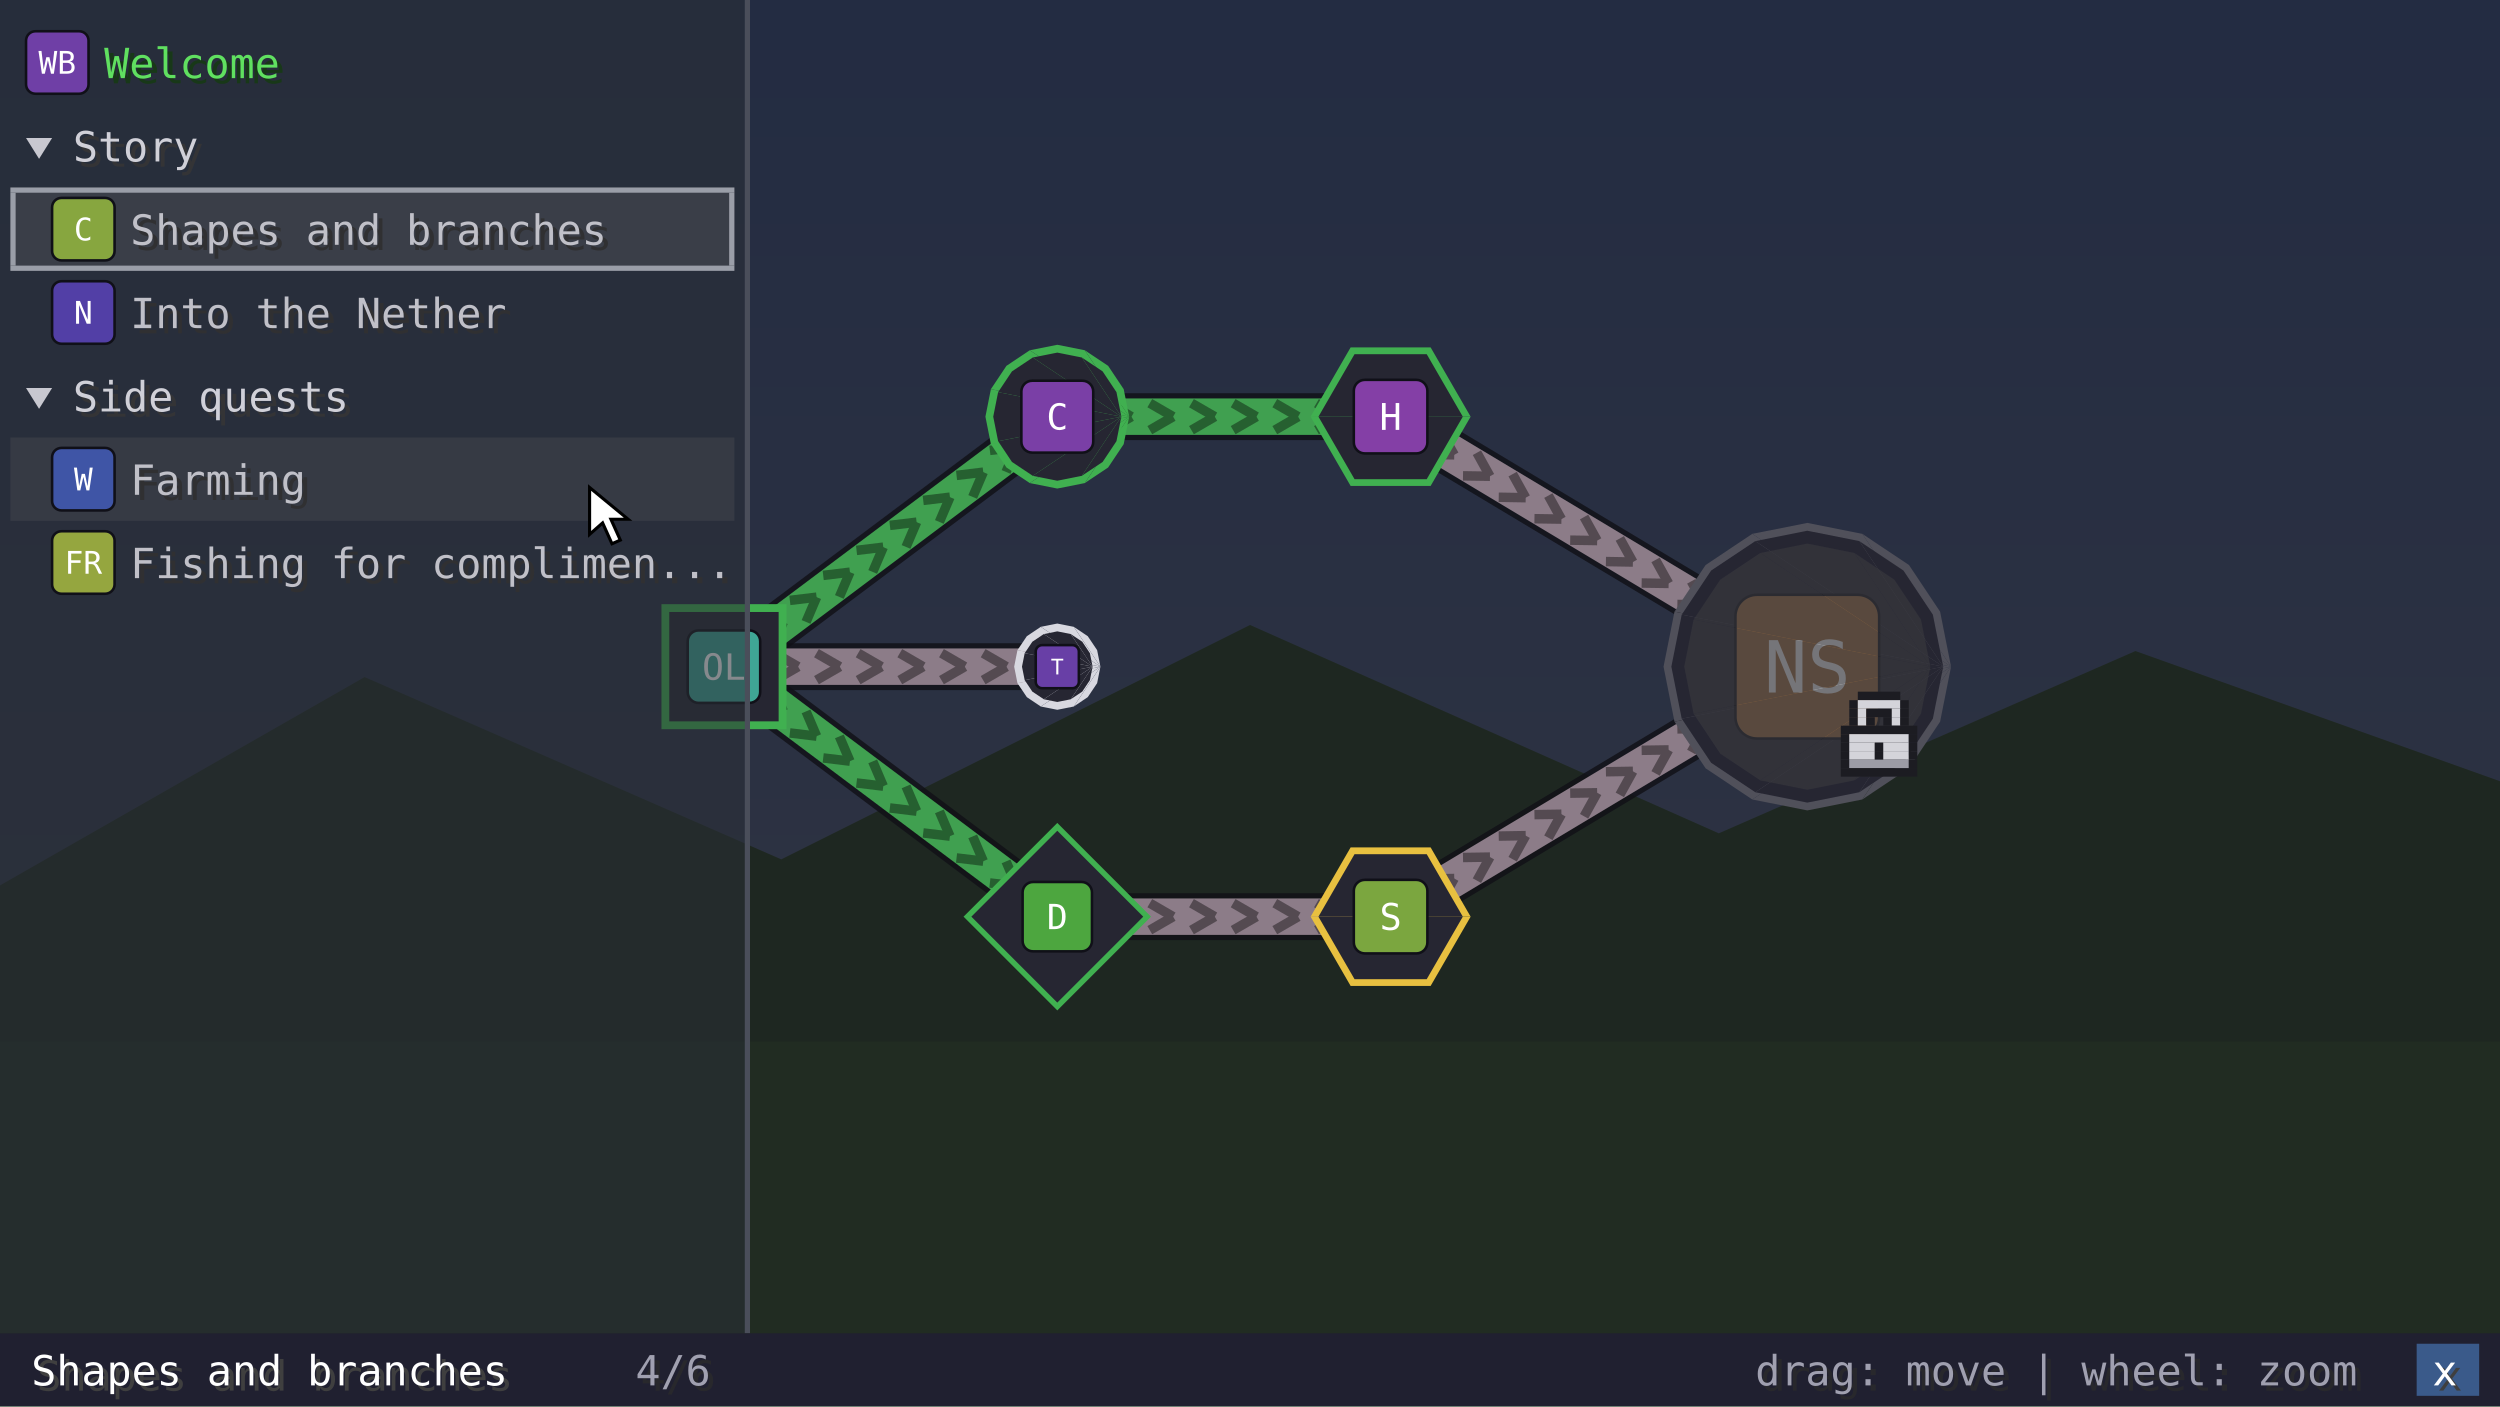
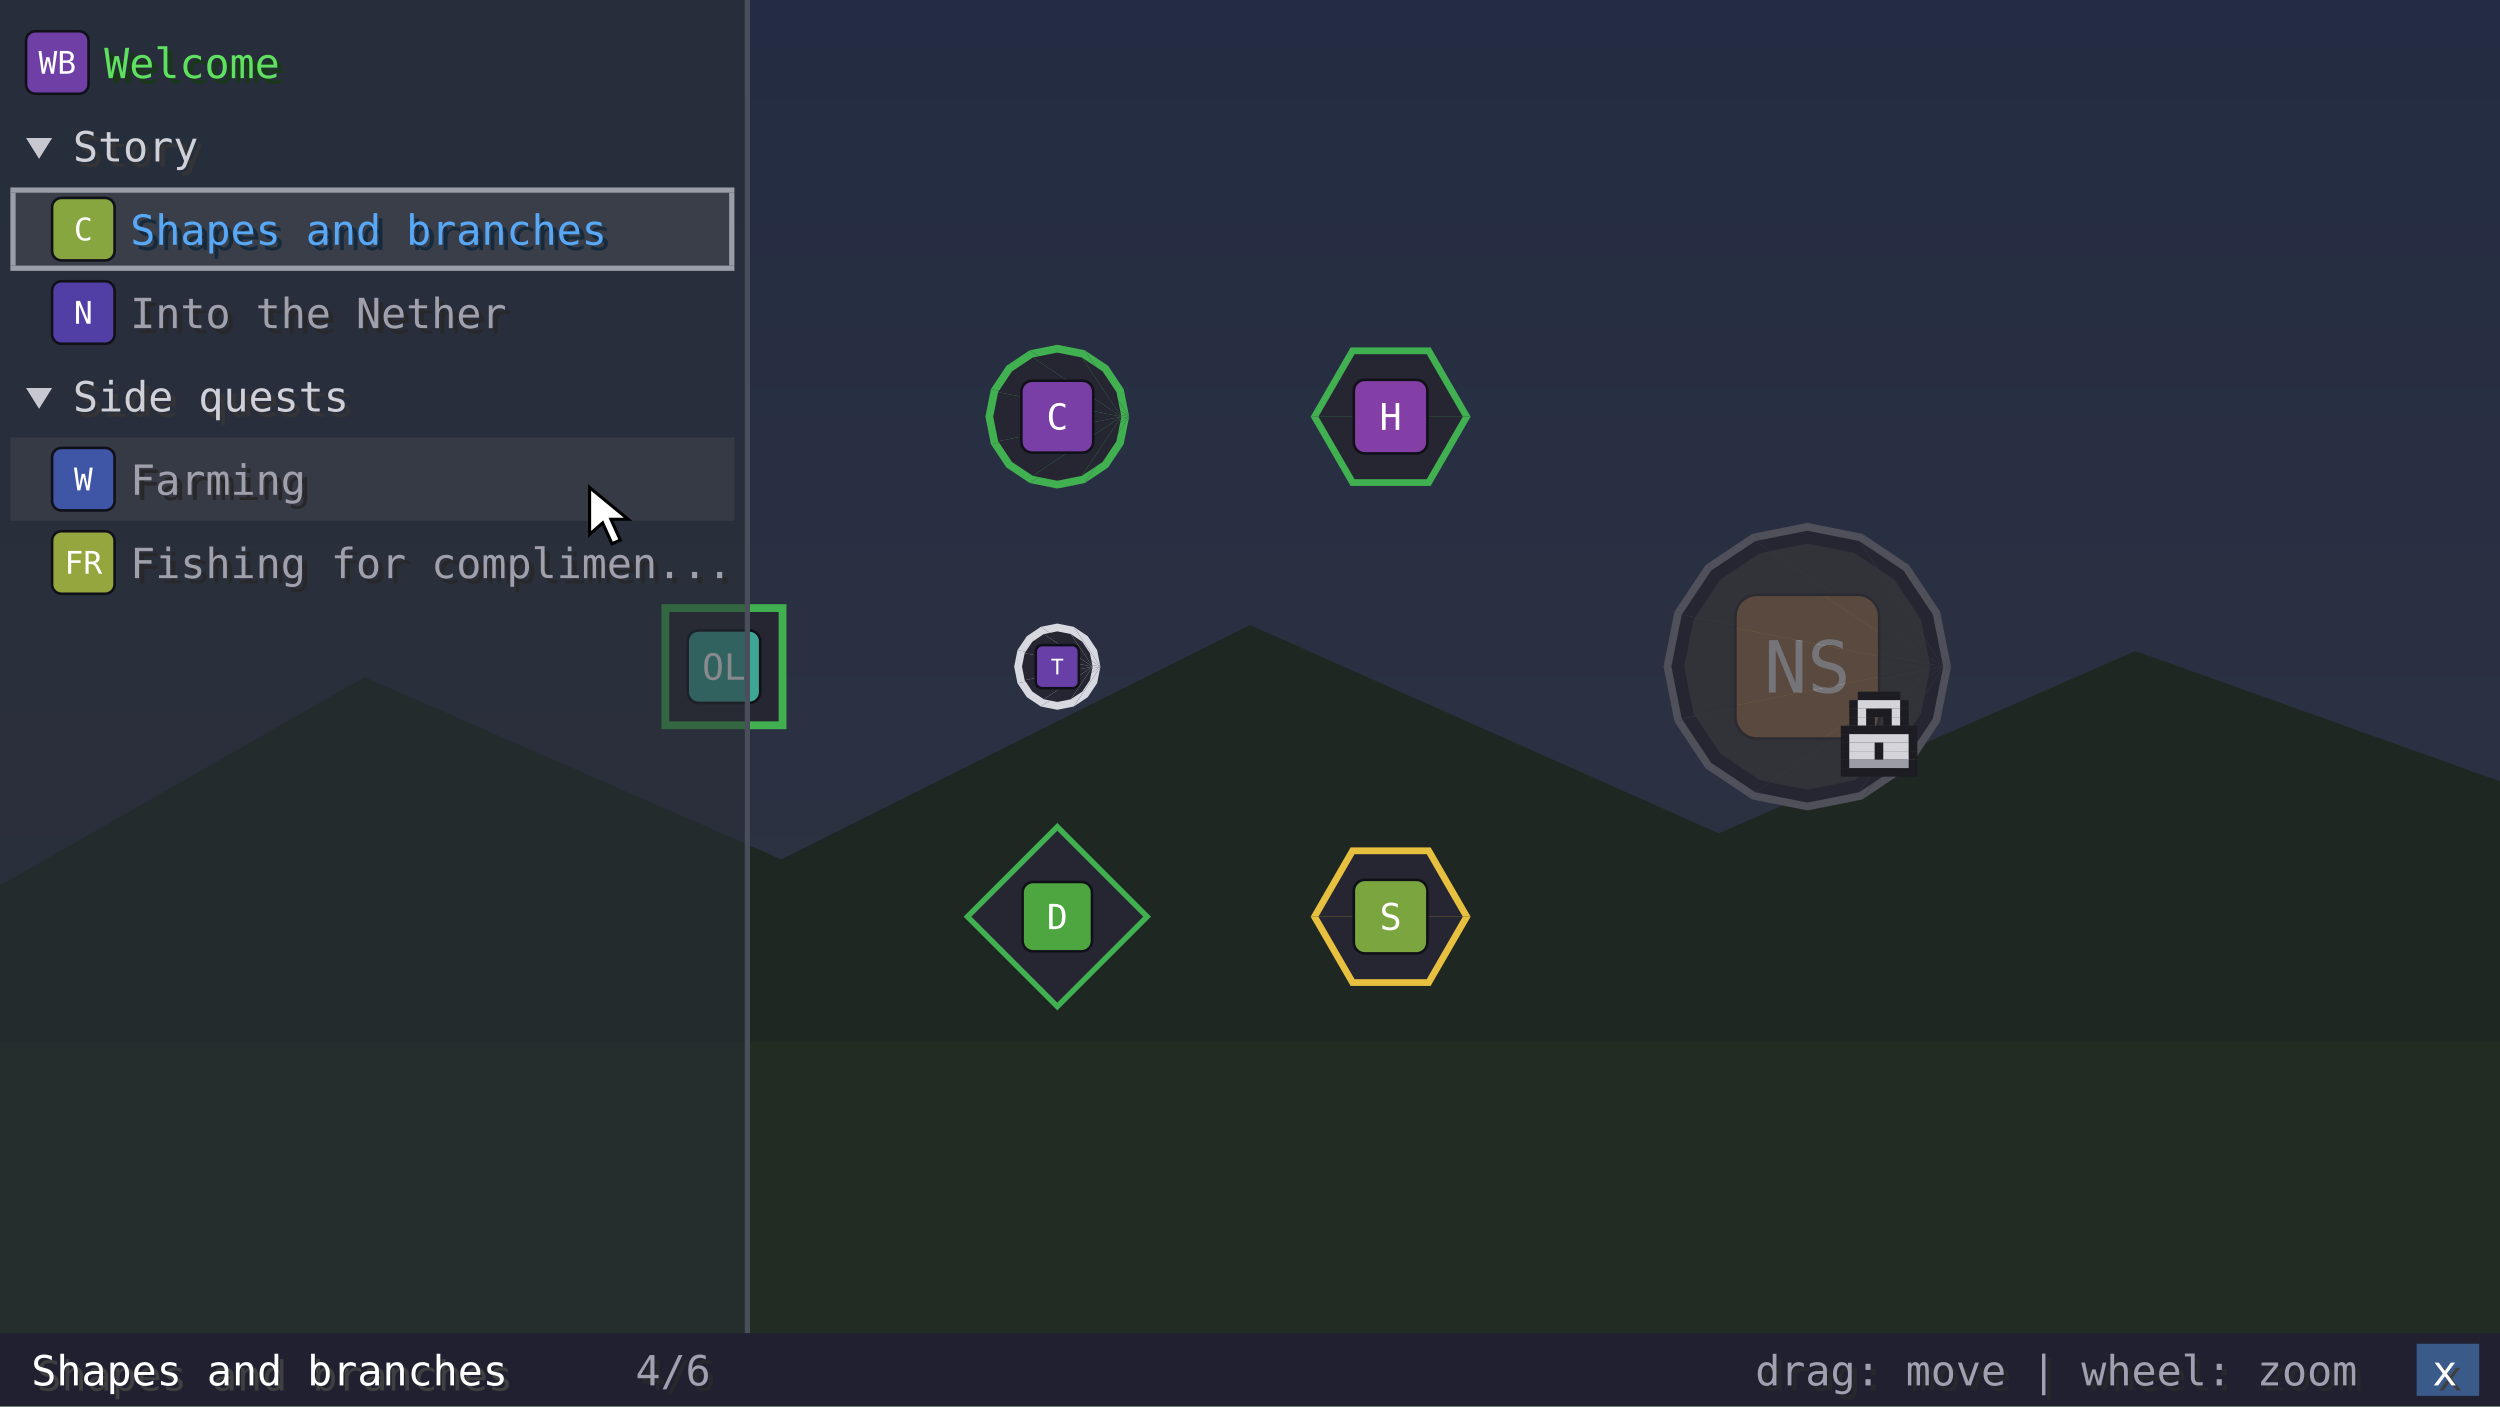
<svg xmlns="http://www.w3.org/2000/svg" viewBox="0 0 480 270" width="960" height="540" font-family="Consolas, 'DejaVu Sans Mono', monospace">
  <defs>
    <linearGradient id="sky" x1="0" y1="0" x2="0" y2="1">
      <stop offset="0" stop-color="#78a7ff" />
      <stop offset="1" stop-color="#c8dcff" />
    </linearGradient>
  </defs>
  <rect width="480" height="270" fill="url(#sky)" />
  <path d="M0 170 L70 130 L150 165 L240 120 L330 160 L410 125 L480 150 L480 270 L0 270 Z" fill="#5d8f4a" />
  <rect y="200" width="480" height="70" fill="#6aa84f" />
  <rect x="0.00" y="0.00" width="480.00" height="270.00" fill="#101018" fill-opacity="0.816" />
-   <polygon points="141.70,131.60 205.70,83.60 200.30,76.40 136.30,124.40" fill="#101016" fill-opacity="0.816" />
-   <polygon points="141.10,130.80 205.10,82.80 200.90,77.20 136.90,125.20" fill="#40a050" fill-opacity="1.000" />
-   <polygon points="142.80,129.37 144.83,124.61 143.15,123.90 141.12,128.66" fill="#266030" fill-opacity="1.000" />
-   <polygon points="138.96,125.78 144.10,125.16 143.88,123.35 138.75,123.97" fill="#266030" fill-opacity="1.000" />
-   <polygon points="149.20,124.57 151.23,119.81 149.55,119.10 147.52,123.86" fill="#266030" fill-opacity="1.000" />
-   <polygon points="145.36,120.98 150.50,120.36 150.28,118.55 145.15,119.17" fill="#266030" fill-opacity="1.000" />
-   <polygon points="155.60,119.77 157.63,115.01 155.95,114.30 153.92,119.06" fill="#266030" fill-opacity="1.000" />
-   <polygon points="151.76,116.18 156.90,115.56 156.68,113.75 151.55,114.37" fill="#266030" fill-opacity="1.000" />
-   <polygon points="162.00,114.97 164.03,110.21 162.35,109.50 160.32,114.26" fill="#266030" fill-opacity="1.000" />
-   <polygon points="158.16,111.38 163.30,110.76 163.08,108.95 157.95,109.57" fill="#266030" fill-opacity="1.000" />
-   <polygon points="168.40,110.17 170.43,105.41 168.75,104.70 166.72,109.46" fill="#266030" fill-opacity="1.000" />
-   <polygon points="164.56,106.58 169.70,105.96 169.48,104.15 164.35,104.77" fill="#266030" fill-opacity="1.000" />
-   <polygon points="174.80,105.37 176.83,100.61 175.15,99.90 173.12,104.66" fill="#266030" fill-opacity="1.000" />
-   <polygon points="170.96,101.78 176.10,101.16 175.88,99.35 170.75,99.97" fill="#266030" fill-opacity="1.000" />
-   <polygon points="181.20,100.57 183.23,95.81 181.55,95.10 179.52,99.86" fill="#266030" fill-opacity="1.000" />
-   <polygon points="177.36,96.98 182.50,96.36 182.28,94.55 177.15,95.17" fill="#266030" fill-opacity="1.000" />
-   <polygon points="187.60,95.77 189.63,91.01 187.95,90.30 185.92,95.06" fill="#266030" fill-opacity="1.000" />
-   <polygon points="183.76,92.18 188.90,91.56 188.68,89.75 183.55,90.37" fill="#266030" fill-opacity="1.000" />
-   <polygon points="194.00,90.97 196.03,86.21 194.35,85.50 192.32,90.26" fill="#266030" fill-opacity="1.000" />
-   <polygon points="190.16,87.38 195.30,86.76 195.08,84.95 189.95,85.57" fill="#266030" fill-opacity="1.000" />
-   <polygon points="200.40,86.17 202.43,81.41 200.75,80.70 198.72,85.46" fill="#266030" fill-opacity="1.000" />
-   <polygon points="196.56,82.58 201.70,81.96 201.48,80.15 196.35,80.77" fill="#266030" fill-opacity="1.000" />
-   <polygon points="136.30,131.60 200.30,179.60 205.70,172.40 141.70,124.40" fill="#101016" fill-opacity="0.816" />
-   <polygon points="136.90,130.80 200.90,178.80 205.10,173.20 141.10,125.20" fill="#40a050" fill-opacity="1.000" />
-   <polygon points="138.75,132.03 143.88,132.65 144.10,130.84 138.96,130.22" fill="#266030" fill-opacity="1.000" />
-   <polygon points="141.12,127.34 143.15,132.10 144.83,131.39 142.80,126.63" fill="#266030" fill-opacity="1.000" />
-   <polygon points="145.15,136.83 150.28,137.45 150.50,135.64 145.36,135.02" fill="#266030" fill-opacity="1.000" />
-   <polygon points="147.52,132.14 149.55,136.90 151.23,136.19 149.20,131.43" fill="#266030" fill-opacity="1.000" />
-   <polygon points="151.55,141.63 156.68,142.25 156.90,140.44 151.76,139.82" fill="#266030" fill-opacity="1.000" />
-   <polygon points="153.92,136.94 155.95,141.70 157.63,140.99 155.60,136.23" fill="#266030" fill-opacity="1.000" />
-   <polygon points="157.95,146.43 163.08,147.05 163.30,145.24 158.16,144.62" fill="#266030" fill-opacity="1.000" />
-   <polygon points="160.32,141.74 162.35,146.50 164.03,145.79 162.00,141.03" fill="#266030" fill-opacity="1.000" />
-   <polygon points="164.35,151.23 169.48,151.85 169.70,150.04 164.56,149.42" fill="#266030" fill-opacity="1.000" />
-   <polygon points="166.72,146.54 168.75,151.30 170.43,150.59 168.40,145.83" fill="#266030" fill-opacity="1.000" />
-   <polygon points="170.75,156.03 175.88,156.65 176.10,154.84 170.96,154.22" fill="#266030" fill-opacity="1.000" />
-   <polygon points="173.12,151.34 175.15,156.10 176.83,155.39 174.80,150.63" fill="#266030" fill-opacity="1.000" />
-   <polygon points="177.15,160.83 182.28,161.45 182.50,159.64 177.36,159.02" fill="#266030" fill-opacity="1.000" />
-   <polygon points="179.52,156.14 181.55,160.90 183.23,160.19 181.20,155.43" fill="#266030" fill-opacity="1.000" />
-   <polygon points="183.55,165.63 188.68,166.25 188.90,164.44 183.76,163.82" fill="#266030" fill-opacity="1.000" />
-   <polygon points="185.92,160.94 187.95,165.70 189.63,164.99 187.60,160.23" fill="#266030" fill-opacity="1.000" />
-   <polygon points="189.95,170.43 195.08,171.05 195.30,169.24 190.16,168.62" fill="#266030" fill-opacity="1.000" />
-   <polygon points="192.32,165.74 194.35,170.50 196.03,169.79 194.00,165.03" fill="#266030" fill-opacity="1.000" />
-   <polygon points="196.35,175.23 201.48,175.85 201.70,174.04 196.56,173.42" fill="#266030" fill-opacity="1.000" />
-   <polygon points="198.72,170.54 200.75,175.30 202.43,174.59 200.40,169.83" fill="#266030" fill-opacity="1.000" />
-   <polygon points="203.00,84.50 267.00,84.50 267.00,75.50 203.00,75.50" fill="#101016" fill-opacity="0.816" />
-   <polygon points="203.00,83.50 267.00,83.50 267.00,76.50 203.00,76.50" fill="#40a050" fill-opacity="1.000" />
-   <polygon points="205.22,83.38 209.70,80.79 208.78,79.21 204.30,81.80" fill="#266030" fill-opacity="1.000" />
-   <polygon points="204.30,78.20 208.78,80.79 209.70,79.21 205.22,76.62" fill="#266030" fill-opacity="1.000" />
-   <polygon points="213.22,83.38 217.70,80.79 216.78,79.21 212.30,81.80" fill="#266030" fill-opacity="1.000" />
-   <polygon points="212.30,78.20 216.78,80.79 217.70,79.21 213.22,76.62" fill="#266030" fill-opacity="1.000" />
-   <polygon points="221.22,83.38 225.70,80.79 224.78,79.21 220.30,81.80" fill="#266030" fill-opacity="1.000" />
-   <polygon points="220.30,78.20 224.78,80.79 225.70,79.21 221.22,76.62" fill="#266030" fill-opacity="1.000" />
-   <polygon points="229.22,83.38 233.70,80.79 232.78,79.21 228.30,81.80" fill="#266030" fill-opacity="1.000" />
-   <polygon points="228.30,78.20 232.78,80.79 233.70,79.21 229.22,76.62" fill="#266030" fill-opacity="1.000" />
-   <polygon points="237.22,83.38 241.70,80.79 240.78,79.21 236.30,81.80" fill="#266030" fill-opacity="1.000" />
-   <polygon points="236.30,78.20 240.78,80.79 241.70,79.21 237.22,76.62" fill="#266030" fill-opacity="1.000" />
-   <polygon points="245.22,83.38 249.70,80.79 248.78,79.21 244.30,81.80" fill="#266030" fill-opacity="1.000" />
-   <polygon points="244.30,78.20 248.78,80.79 249.70,79.21 245.22,76.62" fill="#266030" fill-opacity="1.000" />
-   <polygon points="253.22,83.38 257.70,80.79 256.78,79.21 252.30,81.80" fill="#266030" fill-opacity="1.000" />
-   <polygon points="252.30,78.20 256.78,80.79 257.70,79.21 253.22,76.62" fill="#266030" fill-opacity="1.000" />
-   <polygon points="261.22,83.38 265.70,80.79 264.78,79.21 260.30,81.80" fill="#266030" fill-opacity="1.000" />
-   <polygon points="260.30,78.20 264.78,80.79 265.70,79.21 261.22,76.62" fill="#266030" fill-opacity="1.000" />
-   <polygon points="203.00,180.50 267.00,180.50 267.00,171.50 203.00,171.50" fill="#101016" fill-opacity="0.816" />
-   <polygon points="203.00,179.50 267.00,179.50 267.00,172.50 203.00,172.50" fill="#8c7c88" fill-opacity="1.000" />
-   <polygon points="205.22,179.38 209.70,176.79 208.78,175.21 204.30,177.80" fill="#544a51" fill-opacity="1.000" />
-   <polygon points="204.30,174.20 208.78,176.79 209.70,175.21 205.22,172.62" fill="#544a51" fill-opacity="1.000" />
-   <polygon points="213.22,179.38 217.70,176.79 216.78,175.21 212.30,177.80" fill="#544a51" fill-opacity="1.000" />
-   <polygon points="212.30,174.20 216.78,176.79 217.70,175.21 213.22,172.62" fill="#544a51" fill-opacity="1.000" />
-   <polygon points="221.22,179.38 225.70,176.79 224.78,175.21 220.30,177.80" fill="#544a51" fill-opacity="1.000" />
-   <polygon points="220.30,174.20 224.78,176.79 225.70,175.21 221.22,172.62" fill="#544a51" fill-opacity="1.000" />
-   <polygon points="229.22,179.38 233.70,176.79 232.78,175.21 228.30,177.80" fill="#544a51" fill-opacity="1.000" />
-   <polygon points="228.30,174.20 232.78,176.79 233.70,175.21 229.22,172.62" fill="#544a51" fill-opacity="1.000" />
-   <polygon points="237.22,179.38 241.70,176.79 240.78,175.21 236.30,177.80" fill="#544a51" fill-opacity="1.000" />
-   <polygon points="236.30,174.20 240.78,176.79 241.70,175.21 237.22,172.62" fill="#544a51" fill-opacity="1.000" />
-   <polygon points="245.22,179.38 249.70,176.79 248.78,175.21 244.30,177.80" fill="#544a51" fill-opacity="1.000" />
-   <polygon points="244.30,174.20 248.78,176.79 249.70,175.21 245.22,172.62" fill="#544a51" fill-opacity="1.000" />
-   <polygon points="253.22,179.38 257.70,176.79 256.78,175.21 252.30,177.80" fill="#544a51" fill-opacity="1.000" />
-   <polygon points="252.30,174.20 256.78,176.79 257.70,175.21 253.22,172.62" fill="#544a51" fill-opacity="1.000" />
-   <polygon points="261.22,179.38 265.70,176.79 264.78,175.21 260.30,177.80" fill="#544a51" fill-opacity="1.000" />
-   <polygon points="260.30,174.20 264.78,176.79 265.70,175.21 261.22,172.62" fill="#544a51" fill-opacity="1.000" />
-   <polygon points="264.68,83.86 344.68,131.86 349.32,124.14 269.32,76.14" fill="#101016" fill-opacity="0.816" />
-   <polygon points="265.20,83.00 345.20,131.00 348.80,125.00 268.80,77.00" fill="#8c7c88" fill-opacity="1.000" />
-   <polygon points="267.16,84.04 272.34,84.12 272.37,82.30 267.19,82.22" fill="#544a51" fill-opacity="1.000" />
-   <polygon points="269.05,79.13 271.55,83.65 273.15,82.77 270.64,78.24" fill="#544a51" fill-opacity="1.000" />
-   <polygon points="274.02,88.15 279.20,88.24 279.23,86.42 274.05,86.33" fill="#544a51" fill-opacity="1.000" />
-   <polygon points="275.91,83.24 278.41,87.77 280.01,86.89 277.50,82.36" fill="#544a51" fill-opacity="1.000" />
-   <polygon points="280.88,92.27 286.06,92.35 286.09,90.53 280.91,90.45" fill="#544a51" fill-opacity="1.000" />
-   <polygon points="282.77,87.36 285.27,91.88 286.87,91.00 284.36,86.48" fill="#544a51" fill-opacity="1.000" />
-   <polygon points="287.74,96.38 292.92,96.47 292.95,94.65 287.77,94.56" fill="#544a51" fill-opacity="1.000" />
-   <polygon points="289.63,91.47 292.13,96.00 293.73,95.12 291.22,90.59" fill="#544a51" fill-opacity="1.000" />
-   <polygon points="294.60,100.50 299.78,100.58 299.81,98.76 294.63,98.68" fill="#544a51" fill-opacity="1.000" />
-   <polygon points="296.49,95.59 298.99,100.12 300.59,99.23 298.08,94.71" fill="#544a51" fill-opacity="1.000" />
-   <polygon points="301.46,104.62 306.64,104.70 306.67,102.88 301.49,102.80" fill="#544a51" fill-opacity="1.000" />
-   <polygon points="303.35,99.71 305.85,104.23 307.45,103.35 304.94,98.82" fill="#544a51" fill-opacity="1.000" />
-   <polygon points="308.32,108.73 313.50,108.82 313.53,107.00 308.35,106.91" fill="#544a51" fill-opacity="1.000" />
-   <polygon points="310.21,103.82 312.71,108.35 314.31,107.47 311.80,102.94" fill="#544a51" fill-opacity="1.000" />
-   <polygon points="315.18,112.85 320.36,112.93 320.39,111.11 315.21,111.03" fill="#544a51" fill-opacity="1.000" />
-   <polygon points="317.07,107.94 319.57,112.46 321.17,111.58 318.66,107.06" fill="#544a51" fill-opacity="1.000" />
-   <polygon points="322.04,116.96 327.22,117.05 327.25,115.23 322.07,115.14" fill="#544a51" fill-opacity="1.000" />
-   <polygon points="323.93,112.05 326.43,116.58 328.03,115.70 325.52,111.17" fill="#544a51" fill-opacity="1.000" />
-   <polygon points="328.90,121.08 334.08,121.16 334.11,119.34 328.93,119.26" fill="#544a51" fill-opacity="1.000" />
-   <polygon points="330.79,116.17 333.29,120.70 334.89,119.81 332.38,115.29" fill="#544a51" fill-opacity="1.000" />
-   <polygon points="335.76,125.20 340.94,125.28 340.96,123.46 335.79,123.38" fill="#544a51" fill-opacity="1.000" />
-   <polygon points="337.65,120.29 340.15,124.81 341.75,123.93 339.24,119.40" fill="#544a51" fill-opacity="1.000" />
-   <polygon points="342.62,129.31 347.80,129.40 347.82,127.58 342.65,127.49" fill="#544a51" fill-opacity="1.000" />
-   <polygon points="344.51,124.40 347.01,128.93 348.61,128.04 346.10,123.52" fill="#544a51" fill-opacity="1.000" />
-   <polygon points="269.32,179.86 349.32,131.86 344.68,124.14 264.68,172.14" fill="#101016" fill-opacity="0.816" />
-   <polygon points="268.80,179.00 348.80,131.00 345.20,125.00 265.20,173.00" fill="#8c7c88" fill-opacity="1.000" />
-   <polygon points="270.64,177.76 273.15,173.23 271.55,172.35 269.05,176.87" fill="#544a51" fill-opacity="1.000" />
-   <polygon points="267.19,173.78 272.37,173.70 272.34,171.88 267.16,171.96" fill="#544a51" fill-opacity="1.000" />
-   <polygon points="277.50,173.64 280.01,169.11 278.41,168.23 275.91,172.76" fill="#544a51" fill-opacity="1.000" />
-   <polygon points="274.05,169.67 279.23,169.58 279.20,167.76 274.02,167.85" fill="#544a51" fill-opacity="1.000" />
-   <polygon points="284.36,169.52 286.87,165.00 285.27,164.12 282.77,168.64" fill="#544a51" fill-opacity="1.000" />
-   <polygon points="280.91,165.55 286.09,165.47 286.06,163.65 280.88,163.73" fill="#544a51" fill-opacity="1.000" />
-   <polygon points="291.22,165.41 293.73,160.88 292.13,160.00 289.63,164.53" fill="#544a51" fill-opacity="1.000" />
-   <polygon points="287.77,161.44 292.95,161.35 292.92,159.53 287.74,159.62" fill="#544a51" fill-opacity="1.000" />
-   <polygon points="298.08,161.29 300.59,156.77 298.99,155.88 296.49,160.41" fill="#544a51" fill-opacity="1.000" />
-   <polygon points="294.63,157.32 299.81,157.24 299.78,155.42 294.60,155.50" fill="#544a51" fill-opacity="1.000" />
-   <polygon points="304.94,157.18 307.45,152.65 305.85,151.77 303.35,156.29" fill="#544a51" fill-opacity="1.000" />
-   <polygon points="301.49,153.20 306.67,153.12 306.64,151.30 301.46,151.38" fill="#544a51" fill-opacity="1.000" />
-   <polygon points="311.80,153.06 314.31,148.53 312.71,147.65 310.21,152.18" fill="#544a51" fill-opacity="1.000" />
-   <polygon points="308.35,149.09 313.53,149.00 313.50,147.18 308.32,147.27" fill="#544a51" fill-opacity="1.000" />
-   <polygon points="318.66,148.94 321.17,144.42 319.57,143.54 317.07,148.06" fill="#544a51" fill-opacity="1.000" />
-   <polygon points="315.21,144.97 320.39,144.89 320.36,143.07 315.18,143.15" fill="#544a51" fill-opacity="1.000" />
-   <polygon points="325.52,144.83 328.03,140.30 326.43,139.42 323.93,143.95" fill="#544a51" fill-opacity="1.000" />
-   <polygon points="322.07,140.86 327.25,140.77 327.22,138.95 322.04,139.04" fill="#544a51" fill-opacity="1.000" />
-   <polygon points="332.38,140.71 334.89,136.19 333.29,135.30 330.79,139.83" fill="#544a51" fill-opacity="1.000" />
-   <polygon points="328.93,136.74 334.11,136.66 334.08,134.84 328.90,134.92" fill="#544a51" fill-opacity="1.000" />
-   <polygon points="339.24,136.60 341.75,132.07 340.15,131.19 337.65,135.71" fill="#544a51" fill-opacity="1.000" />
-   <polygon points="335.79,132.62 340.96,132.54 340.94,130.72 335.76,130.80" fill="#544a51" fill-opacity="1.000" />
-   <polygon points="346.10,132.48 348.61,127.96 347.01,127.07 344.51,131.60" fill="#544a51" fill-opacity="1.000" />
-   <polygon points="342.65,128.51 347.82,128.42 347.80,126.60 342.62,126.69" fill="#544a51" fill-opacity="1.000" />
-   <polygon points="139.00,132.50 203.00,132.50 203.00,123.50 139.00,123.50" fill="#101016" fill-opacity="0.816" />
-   <polygon points="139.00,131.50 203.00,131.50 203.00,124.50 139.00,124.50" fill="#8c7c88" fill-opacity="1.000" />
-   <polygon points="141.22,131.38 145.70,128.79 144.78,127.21 140.30,129.80" fill="#544a51" fill-opacity="1.000" />
-   <polygon points="140.30,126.20 144.78,128.79 145.70,127.21 141.22,124.62" fill="#544a51" fill-opacity="1.000" />
-   <polygon points="149.22,131.38 153.70,128.79 152.78,127.21 148.30,129.80" fill="#544a51" fill-opacity="1.000" />
-   <polygon points="148.30,126.20 152.78,128.79 153.70,127.21 149.22,124.62" fill="#544a51" fill-opacity="1.000" />
-   <polygon points="157.22,131.38 161.70,128.79 160.78,127.21 156.30,129.80" fill="#544a51" fill-opacity="1.000" />
-   <polygon points="156.30,126.20 160.78,128.79 161.70,127.21 157.22,124.62" fill="#544a51" fill-opacity="1.000" />
-   <polygon points="165.22,131.38 169.70,128.79 168.78,127.21 164.30,129.80" fill="#544a51" fill-opacity="1.000" />
-   <polygon points="164.30,126.20 168.78,128.79 169.70,127.21 165.22,124.62" fill="#544a51" fill-opacity="1.000" />
-   <polygon points="173.22,131.38 177.70,128.79 176.78,127.21 172.30,129.80" fill="#544a51" fill-opacity="1.000" />
-   <polygon points="172.30,126.20 176.78,128.79 177.70,127.21 173.22,124.62" fill="#544a51" fill-opacity="1.000" />
-   <polygon points="181.22,131.38 185.70,128.79 184.78,127.21 180.30,129.80" fill="#544a51" fill-opacity="1.000" />
-   <polygon points="180.30,126.20 184.78,128.79 185.70,127.21 181.22,124.62" fill="#544a51" fill-opacity="1.000" />
-   <polygon points="189.22,131.38 193.70,128.79 192.78,127.21 188.30,129.80" fill="#544a51" fill-opacity="1.000" />
-   <polygon points="188.30,126.20 192.78,128.79 193.70,127.21 189.22,124.62" fill="#544a51" fill-opacity="1.000" />
-   <polygon points="197.22,131.38 201.70,128.79 200.78,127.21 196.30,129.80" fill="#544a51" fill-opacity="1.000" />
-   <polygon points="196.30,126.20 200.78,128.79 201.70,127.21 197.22,124.62" fill="#544a51" fill-opacity="1.000" />
  <polygon points="127.00,140.00 151.00,140.00 151.00,116.00 127.00,116.00" fill="#40b050" fill-opacity="1.000" />
  <polygon points="128.50,138.50 149.50,138.50 149.50,117.50 128.50,117.50" fill="#262632" fill-opacity="1.000" />
  <rect x="132.04" y="121.04" width="13.92" height="13.92" rx="2.09" fill="hsl(170, 45%, 45%)" stroke="#101018" stroke-width="0.5" />
  <text x="139.00" y="130.51" font-size="6.96" text-anchor="middle" fill="#ffffff">OL</text>
  <polygon points="216.80,80.00 215.75,74.72 212.76,70.24 208.28,67.25" fill="#40b050" fill-opacity="1.000" />
  <polygon points="216.80,80.00 208.28,67.25 203.00,66.20 197.72,67.25" fill="#40b050" fill-opacity="1.000" />
  <polygon points="216.80,80.00 197.72,67.25 193.24,70.24 190.25,74.72" fill="#40b050" fill-opacity="1.000" />
  <polygon points="216.80,80.00 190.25,74.72 189.20,80.00 190.25,85.28" fill="#40b050" fill-opacity="1.000" />
  <polygon points="216.80,80.00 190.25,85.28 193.24,89.76 197.72,92.75" fill="#40b050" fill-opacity="1.000" />
  <polygon points="216.80,80.00 197.72,92.75 203.00,93.80 208.28,92.75" fill="#40b050" fill-opacity="1.000" />
  <polygon points="216.80,80.00 208.28,92.75 212.76,89.76 215.75,85.28" fill="#40b050" fill-opacity="1.000" />
  <polygon points="215.30,80.00 214.36,75.29 211.70,71.30 207.71,68.64" fill="#262632" fill-opacity="1.000" />
  <polygon points="215.30,80.00 207.71,68.64 203.00,67.70 198.29,68.64" fill="#262632" fill-opacity="1.000" />
  <polygon points="215.30,80.00 198.29,68.64 194.30,71.30 191.64,75.29" fill="#262632" fill-opacity="1.000" />
  <polygon points="215.30,80.00 191.64,75.29 190.70,80.00 191.64,84.71" fill="#262632" fill-opacity="1.000" />
  <polygon points="215.30,80.00 191.64,84.71 194.30,88.70 198.29,91.36" fill="#262632" fill-opacity="1.000" />
  <polygon points="215.30,80.00 198.29,91.36 203.00,92.30 207.71,91.36" fill="#262632" fill-opacity="1.000" />
  <polygon points="215.30,80.00 207.71,91.36 211.70,88.70 214.36,84.71" fill="#262632" fill-opacity="1.000" />
  <rect x="196.10" y="73.10" width="13.80" height="13.80" rx="2.07" fill="hsl(274, 45%, 45%)" stroke="#101018" stroke-width="0.5" />
  <text x="203.00" y="82.48" font-size="6.90" text-anchor="middle" fill="#ffffff">C</text>
  <polygon points="221.00,176.00 203.00,158.00 185.00,176.00 203.00,194.00" fill="#40b050" fill-opacity="1.000" />
  <polygon points="219.50,176.00 203.00,159.50 186.50,176.00 203.00,192.50" fill="#262632" fill-opacity="1.000" />
  <rect x="196.34" y="169.34" width="13.32" height="13.32" rx="2.00" fill="hsl(112, 45%, 45%)" stroke="#101018" stroke-width="0.5" />
  <text x="203.00" y="178.40" font-size="6.66" text-anchor="middle" fill="#ffffff">D</text>
  <polygon points="282.36,80.00 274.68,66.70 259.32,66.70 251.64,80.00" fill="#40b050" fill-opacity="1.000" />
  <polygon points="282.36,80.00 251.64,80.00 259.32,93.30 274.68,93.30" fill="#40b050" fill-opacity="1.000" />
  <polygon points="280.86,80.00 273.93,68.00 260.07,68.00 253.14,80.00" fill="#262632" fill-opacity="1.000" />
  <polygon points="280.86,80.00 253.14,80.00 260.07,92.00 273.93,92.00" fill="#262632" fill-opacity="1.000" />
  <rect x="259.93" y="72.93" width="14.13" height="14.13" rx="2.12" fill="hsl(280, 45%, 45%)" stroke="#101018" stroke-width="0.5" />
  <text x="267.00" y="82.54" font-size="7.07" text-anchor="middle" fill="#ffffff">H</text>
  <polygon points="282.36,176.00 274.68,162.70 259.32,162.70 251.64,176.00" fill="#e8c040" fill-opacity="1.000" />
  <polygon points="282.36,176.00 251.64,176.00 259.32,189.30 274.68,189.30" fill="#e8c040" fill-opacity="1.000" />
  <polygon points="280.86,176.00 273.93,164.00 260.07,164.00 253.14,176.00" fill="#262632" fill-opacity="1.000" />
  <polygon points="280.86,176.00 253.14,176.00 260.07,188.00 273.93,188.00" fill="#262632" fill-opacity="1.000" />
  <rect x="259.93" y="168.93" width="14.13" height="14.13" rx="2.12" fill="hsl(85, 45%, 45%)" stroke="#101018" stroke-width="0.5" />
  <text x="267.00" y="178.54" font-size="7.07" text-anchor="middle" fill="#ffffff">S</text>
  <polygon points="374.60,128.00 372.50,117.44 366.52,108.48 357.56,102.50" fill="#50505a" fill-opacity="1.000" />
  <polygon points="374.60,128.00 357.56,102.50 347.00,100.40 336.44,102.50" fill="#50505a" fill-opacity="1.000" />
  <polygon points="374.60,128.00 336.44,102.50 327.48,108.48 321.50,117.44" fill="#50505a" fill-opacity="1.000" />
  <polygon points="374.60,128.00 321.50,117.44 319.40,128.00 321.50,138.56" fill="#50505a" fill-opacity="1.000" />
  <polygon points="374.60,128.00 321.50,138.56 327.48,147.52 336.44,153.50" fill="#50505a" fill-opacity="1.000" />
  <polygon points="374.60,128.00 336.44,153.50 347.00,155.60 357.56,153.50" fill="#50505a" fill-opacity="1.000" />
  <polygon points="374.60,128.00 357.56,153.50 366.52,147.52 372.50,138.56" fill="#50505a" fill-opacity="1.000" />
  <polygon points="373.10,128.00 371.11,118.01 365.46,109.54 356.99,103.89" fill="#262632" fill-opacity="1.000" />
  <polygon points="373.10,128.00 356.99,103.89 347.00,101.90 337.01,103.89" fill="#262632" fill-opacity="1.000" />
  <polygon points="373.10,128.00 337.01,103.89 328.54,109.54 322.89,118.01" fill="#262632" fill-opacity="1.000" />
  <polygon points="373.10,128.00 322.89,118.01 320.90,128.00 322.89,137.99" fill="#262632" fill-opacity="1.000" />
  <polygon points="373.10,128.00 322.89,137.99 328.54,146.46 337.01,152.11" fill="#262632" fill-opacity="1.000" />
  <polygon points="373.10,128.00 337.01,152.11 347.00,154.10 356.99,152.11" fill="#262632" fill-opacity="1.000" />
  <polygon points="373.10,128.00 356.99,152.11 365.46,146.46 371.11,137.99" fill="#262632" fill-opacity="1.000" />
  <rect x="333.20" y="114.20" width="27.60" height="27.60" rx="4.14" fill="hsl(29, 45%, 45%)" stroke="#101018" stroke-width="0.5" />
  <text x="347.00" y="132.97" font-size="13.80" text-anchor="middle" fill="#ffffff">NS</text>
  <polygon points="370.63,128.00 368.83,118.96 363.71,111.29 356.04,106.17" fill="#38383e" fill-opacity="0.690" />
  <polygon points="370.63,128.00 356.04,106.17 347.00,104.37 337.96,106.17" fill="#38383e" fill-opacity="0.690" />
  <polygon points="370.63,128.00 337.96,106.17 330.29,111.29 325.17,118.96" fill="#38383e" fill-opacity="0.690" />
  <polygon points="370.63,128.00 325.17,118.96 323.37,128.00 325.17,137.04" fill="#38383e" fill-opacity="0.690" />
  <polygon points="370.63,128.00 325.17,137.04 330.29,144.71 337.96,149.83" fill="#38383e" fill-opacity="0.690" />
  <polygon points="370.63,128.00 337.96,149.83 347.00,151.63 356.04,149.83" fill="#38383e" fill-opacity="0.690" />
  <polygon points="370.63,128.00 356.04,149.83 363.71,144.71 368.83,137.04" fill="#38383e" fill-opacity="0.690" />
  <rect x="356.70" y="132.80" width="8.16" height="1.63" fill="#1c1c22" fill-opacity="1.000" />
  <rect x="355.06" y="134.43" width="1.63" height="1.63" fill="#1c1c22" fill-opacity="1.000" />
  <rect x="356.70" y="134.43" width="8.16" height="1.63" fill="#d4d4da" fill-opacity="1.000" />
  <rect x="364.86" y="134.43" width="1.63" height="1.63" fill="#1c1c22" fill-opacity="1.000" />
  <rect x="355.06" y="136.06" width="1.63" height="1.63" fill="#1c1c22" fill-opacity="1.000" />
  <rect x="356.70" y="136.06" width="1.63" height="1.63" fill="#d4d4da" fill-opacity="1.000" />
  <rect x="358.33" y="136.06" width="4.90" height="1.63" fill="#1c1c22" fill-opacity="1.000" />
  <rect x="363.22" y="136.06" width="1.63" height="1.63" fill="#d4d4da" fill-opacity="1.000" />
  <rect x="364.86" y="136.06" width="1.63" height="1.63" fill="#1c1c22" fill-opacity="1.000" />
  <rect x="355.06" y="137.70" width="1.63" height="1.63" fill="#1c1c22" fill-opacity="1.000" />
  <rect x="356.70" y="137.70" width="1.63" height="1.63" fill="#d4d4da" fill-opacity="1.000" />
  <rect x="358.33" y="137.70" width="1.63" height="1.63" fill="#1c1c22" fill-opacity="1.000" />
  <rect x="361.59" y="137.70" width="1.63" height="1.63" fill="#1c1c22" fill-opacity="1.000" />
  <rect x="363.22" y="137.70" width="1.63" height="1.63" fill="#d4d4da" fill-opacity="1.000" />
  <rect x="364.86" y="137.70" width="1.63" height="1.63" fill="#1c1c22" fill-opacity="1.000" />
  <rect x="353.43" y="139.33" width="14.69" height="1.63" fill="#1c1c22" fill-opacity="1.000" />
  <rect x="353.43" y="140.96" width="1.63" height="1.63" fill="#1c1c22" fill-opacity="1.000" />
  <rect x="355.06" y="140.96" width="11.42" height="1.63" fill="#d4d4da" fill-opacity="1.000" />
  <rect x="366.49" y="140.96" width="1.63" height="1.63" fill="#1c1c22" fill-opacity="1.000" />
  <rect x="353.43" y="142.59" width="1.63" height="1.63" fill="#1c1c22" fill-opacity="1.000" />
  <rect x="355.06" y="142.59" width="4.90" height="1.63" fill="#d4d4da" fill-opacity="1.000" />
  <rect x="359.96" y="142.59" width="1.63" height="1.63" fill="#1c1c22" fill-opacity="1.000" />
  <rect x="361.59" y="142.59" width="4.90" height="1.63" fill="#d4d4da" fill-opacity="1.000" />
  <rect x="366.49" y="142.59" width="1.63" height="1.63" fill="#1c1c22" fill-opacity="1.000" />
  <rect x="353.43" y="144.22" width="1.63" height="1.63" fill="#1c1c22" fill-opacity="1.000" />
  <rect x="355.06" y="144.22" width="4.90" height="1.63" fill="#d4d4da" fill-opacity="1.000" />
  <rect x="359.96" y="144.22" width="1.63" height="1.63" fill="#1c1c22" fill-opacity="1.000" />
  <rect x="361.59" y="144.22" width="4.90" height="1.63" fill="#d4d4da" fill-opacity="1.000" />
  <rect x="366.49" y="144.22" width="1.63" height="1.63" fill="#1c1c22" fill-opacity="1.000" />
  <rect x="353.43" y="145.86" width="1.63" height="1.63" fill="#1c1c22" fill-opacity="1.000" />
  <rect x="355.06" y="145.86" width="11.42" height="1.63" fill="#9c9ca6" fill-opacity="1.000" />
  <rect x="366.49" y="145.86" width="1.63" height="1.63" fill="#1c1c22" fill-opacity="1.000" />
  <rect x="353.43" y="147.49" width="14.69" height="1.63" fill="#1c1c22" fill-opacity="1.000" />
  <polygon points="211.28,128.00 210.65,124.83 208.85,122.15 206.17,120.35" fill="#d8d8e0" fill-opacity="1.000" />
  <polygon points="211.28,128.00 206.17,120.35 203.00,119.72 199.83,120.35" fill="#d8d8e0" fill-opacity="1.000" />
  <polygon points="211.28,128.00 199.83,120.35 197.15,122.15 195.35,124.83" fill="#d8d8e0" fill-opacity="1.000" />
  <polygon points="211.28,128.00 195.35,124.83 194.72,128.00 195.35,131.17" fill="#d8d8e0" fill-opacity="1.000" />
  <polygon points="211.28,128.00 195.35,131.17 197.15,133.85 199.83,135.65" fill="#d8d8e0" fill-opacity="1.000" />
  <polygon points="211.28,128.00 199.83,135.65 203.00,136.28 206.17,135.65" fill="#d8d8e0" fill-opacity="1.000" />
  <polygon points="211.28,128.00 206.17,135.65 208.85,133.85 210.65,131.17" fill="#d8d8e0" fill-opacity="1.000" />
  <polygon points="209.78,128.00 209.26,125.41 207.79,123.21 205.59,121.74" fill="#262632" fill-opacity="1.000" />
  <polygon points="209.78,128.00 205.59,121.74 203.00,121.22 200.41,121.74" fill="#262632" fill-opacity="1.000" />
  <polygon points="209.78,128.00 200.41,121.74 198.21,123.21 196.74,125.41" fill="#262632" fill-opacity="1.000" />
  <polygon points="209.78,128.00 196.74,125.41 196.22,128.00 196.74,130.59" fill="#262632" fill-opacity="1.000" />
  <polygon points="209.78,128.00 196.74,130.59 198.21,132.79 200.41,134.26" fill="#262632" fill-opacity="1.000" />
  <polygon points="209.78,128.00 200.41,134.26 203.00,134.78 205.59,134.26" fill="#262632" fill-opacity="1.000" />
  <polygon points="209.78,128.00 205.59,134.26 207.79,132.79 209.26,130.59" fill="#262632" fill-opacity="1.000" />
  <rect x="198.86" y="123.86" width="8.28" height="8.28" rx="1.24" fill="hsl(264, 45%, 45%)" stroke="#101018" stroke-width="0.5" />
  <text x="203.00" y="129.49" font-size="4.14" text-anchor="middle" fill="#ffffff">T</text>
  <rect x="0.00" y="0.00" width="144.00" height="256.00" fill="#2a2e36" fill-opacity="0.565" />
  <rect x="143.00" y="0.00" width="1.00" height="256.00" fill="#4a4e5a" fill-opacity="1.000" />
  <rect x="5.00" y="6.00" width="12.00" height="12.00" rx="1.80" fill="hsl(268, 45%, 45%)" stroke="#101018" stroke-width="0.5" />
  <text x="11.00" y="14.16" font-size="6.00" text-anchor="middle" fill="#ffffff">WB</text>
  <text x="21.00" y="16.00" font-size="8" textLength="39.00" lengthAdjust="spacingAndGlyphs" fill="#183818">Welcome</text>
  <text x="20.00" y="15.00" font-size="8" textLength="39.00" lengthAdjust="spacingAndGlyphs" fill="#60e060">Welcome</text>
  <polygon points="7.50,30.50 10.00,26.50 5.00,26.50 5.00,26.50" fill="#c8c8d0" fill-opacity="1.000" />
  <text x="15.00" y="32.00" font-size="8" textLength="28.00" lengthAdjust="spacingAndGlyphs" fill="#343436">Story</text>
  <text x="14.00" y="31.00" font-size="8" textLength="28.00" lengthAdjust="spacingAndGlyphs" fill="#d0d0d8">Story</text>
  <rect x="2.00" y="36.00" width="139.00" height="16.00" fill="#3a3e48" fill-opacity="1.000" />
  <rect x="2.00" y="36.00" width="139.00" height="1.00" fill="#9a9ea8" fill-opacity="1.000" />
  <rect x="2.00" y="51.00" width="139.00" height="1.00" fill="#9a9ea8" fill-opacity="1.000" />
  <rect x="2.00" y="37.00" width="1.00" height="14.00" fill="#9a9ea8" fill-opacity="1.000" />
  <rect x="140.00" y="37.00" width="1.00" height="14.00" fill="#9a9ea8" fill-opacity="1.000" />
  <rect x="10.00" y="38.00" width="12.00" height="12.00" rx="1.80" fill="hsl(78, 45%, 45%)" stroke="#101018" stroke-width="0.5" />
  <text x="16.00" y="46.16" font-size="6.00" text-anchor="middle" fill="#ffffff">C</text>
-   <text x="26.00" y="48.00" font-size="8" textLength="110.00" lengthAdjust="spacingAndGlyphs" fill="#303032">Shapes and branches</text>
-   <text x="25.00" y="47.00" font-size="8" textLength="110.00" lengthAdjust="spacingAndGlyphs" fill="#c0c0c8">Shapes and branches</text>
+   <text x="26.00" y="48.00" font-size="8" textLength="110.00" lengthAdjust="spacingAndGlyphs" fill="#162a3e">Shapes and branches</text>
+   <text x="25.00" y="47.00" font-size="8" textLength="110.00" lengthAdjust="spacingAndGlyphs" fill="#58a8f8">Shapes and branches</text>
  <rect x="10.00" y="54.00" width="12.00" height="12.00" rx="1.80" fill="hsl(251, 45%, 45%)" stroke="#101018" stroke-width="0.5" />
  <text x="16.00" y="62.16" font-size="6.00" text-anchor="middle" fill="#ffffff">N</text>
-   <text x="26.00" y="64.00" font-size="8" textLength="78.00" lengthAdjust="spacingAndGlyphs" fill="#303032">Into the Nether</text>
-   <text x="25.00" y="63.00" font-size="8" textLength="78.00" lengthAdjust="spacingAndGlyphs" fill="#c0c0c8">Into the Nether</text>
+   <text x="26.00" y="64.00" font-size="8" textLength="78.00" lengthAdjust="spacingAndGlyphs" fill="#28282b">Into the Nether</text>
+   <text x="25.00" y="63.00" font-size="8" textLength="78.00" lengthAdjust="spacingAndGlyphs" fill="#a0a0ac">Into the Nether</text>
  <polygon points="7.50,78.50 10.00,74.50 5.00,74.50 5.00,74.50" fill="#c8c8d0" fill-opacity="1.000" />
  <text x="15.00" y="80.00" font-size="8" textLength="58.00" lengthAdjust="spacingAndGlyphs" fill="#343436">Side quests</text>
  <text x="14.00" y="79.00" font-size="8" textLength="58.00" lengthAdjust="spacingAndGlyphs" fill="#d0d0d8">Side quests</text>
  <rect x="2.00" y="84.00" width="139.00" height="16.00" fill="#363a44" fill-opacity="1.000" />
  <rect x="10.00" y="86.00" width="12.00" height="12.00" rx="1.80" fill="hsl(227, 45%, 45%)" stroke="#101018" stroke-width="0.5" />
  <text x="16.00" y="94.16" font-size="6.00" text-anchor="middle" fill="#ffffff">W</text>
-   <text x="26.00" y="96.00" font-size="8" textLength="38.00" lengthAdjust="spacingAndGlyphs" fill="#303032">Farming</text>
-   <text x="25.00" y="95.00" font-size="8" textLength="38.00" lengthAdjust="spacingAndGlyphs" fill="#c0c0c8">Farming</text>
+   <text x="26.00" y="96.00" font-size="8" textLength="38.00" lengthAdjust="spacingAndGlyphs" fill="#28282b">Farming</text>
+   <text x="25.00" y="95.00" font-size="8" textLength="38.00" lengthAdjust="spacingAndGlyphs" fill="#a0a0ac">Farming</text>
  <rect x="10.00" y="102.00" width="12.00" height="12.00" rx="1.80" fill="hsl(70, 45%, 45%)" stroke="#101018" stroke-width="0.5" />
  <text x="16.00" y="110.16" font-size="6.00" text-anchor="middle" fill="#ffffff">FR</text>
-   <text x="26.00" y="112.00" font-size="8" textLength="112.00" lengthAdjust="spacingAndGlyphs" fill="#303032">Fishing for complimen...</text>
-   <text x="25.00" y="111.00" font-size="8" textLength="112.00" lengthAdjust="spacingAndGlyphs" fill="#c0c0c8">Fishing for complimen...</text>
+   <text x="26.00" y="112.00" font-size="8" textLength="112.00" lengthAdjust="spacingAndGlyphs" fill="#28282b">Fishing for complimen...</text>
+   <text x="25.00" y="111.00" font-size="8" textLength="112.00" lengthAdjust="spacingAndGlyphs" fill="#a0a0ac">Fishing for complimen...</text>
  <rect x="0.00" y="256.00" width="480.00" height="14.00" fill="#202030" fill-opacity="1.000" />
  <rect x="464.00" y="258.00" width="12.00" height="10.00" fill="#3a5a8a" fill-opacity="1.000" />
  <text x="468.00" y="267.00" font-size="8" textLength="6.00" lengthAdjust="spacingAndGlyphs" fill="#3f3f3f">x</text>
  <text x="467.00" y="266.00" font-size="8" textLength="6.00" lengthAdjust="spacingAndGlyphs" fill="#ffffff">x</text>
  <text x="7.00" y="267.00" font-size="8" textLength="110.00" lengthAdjust="spacingAndGlyphs" fill="#3f3f3f">Shapes and branches</text>
  <text x="6.00" y="266.00" font-size="8" textLength="110.00" lengthAdjust="spacingAndGlyphs" fill="#ffffff">Shapes and branches</text>
  <text x="123.00" y="267.00" font-size="8" textLength="18.00" lengthAdjust="spacingAndGlyphs" fill="#28282c">4/6</text>
  <text x="122.00" y="266.00" font-size="8" textLength="18.00" lengthAdjust="spacingAndGlyphs" fill="#a0a0b0">4/6</text>
  <text x="338.00" y="267.00" font-size="8" textLength="121.00" lengthAdjust="spacingAndGlyphs" fill="#28282c">drag: move | wheel: zoom</text>
  <text x="337.00" y="266.00" font-size="8" textLength="121.00" lengthAdjust="spacingAndGlyphs" fill="#a0a0b0">drag: move | wheel: zoom</text>
  <path d="M113.20 93.60 l0 9 l2.5 -2.2 l1.8 4 l1.6 -0.7 l-1.8 -4 l3.3 0 Z" fill="#ffffff" stroke="#000000" stroke-width="0.6" />
</svg>
